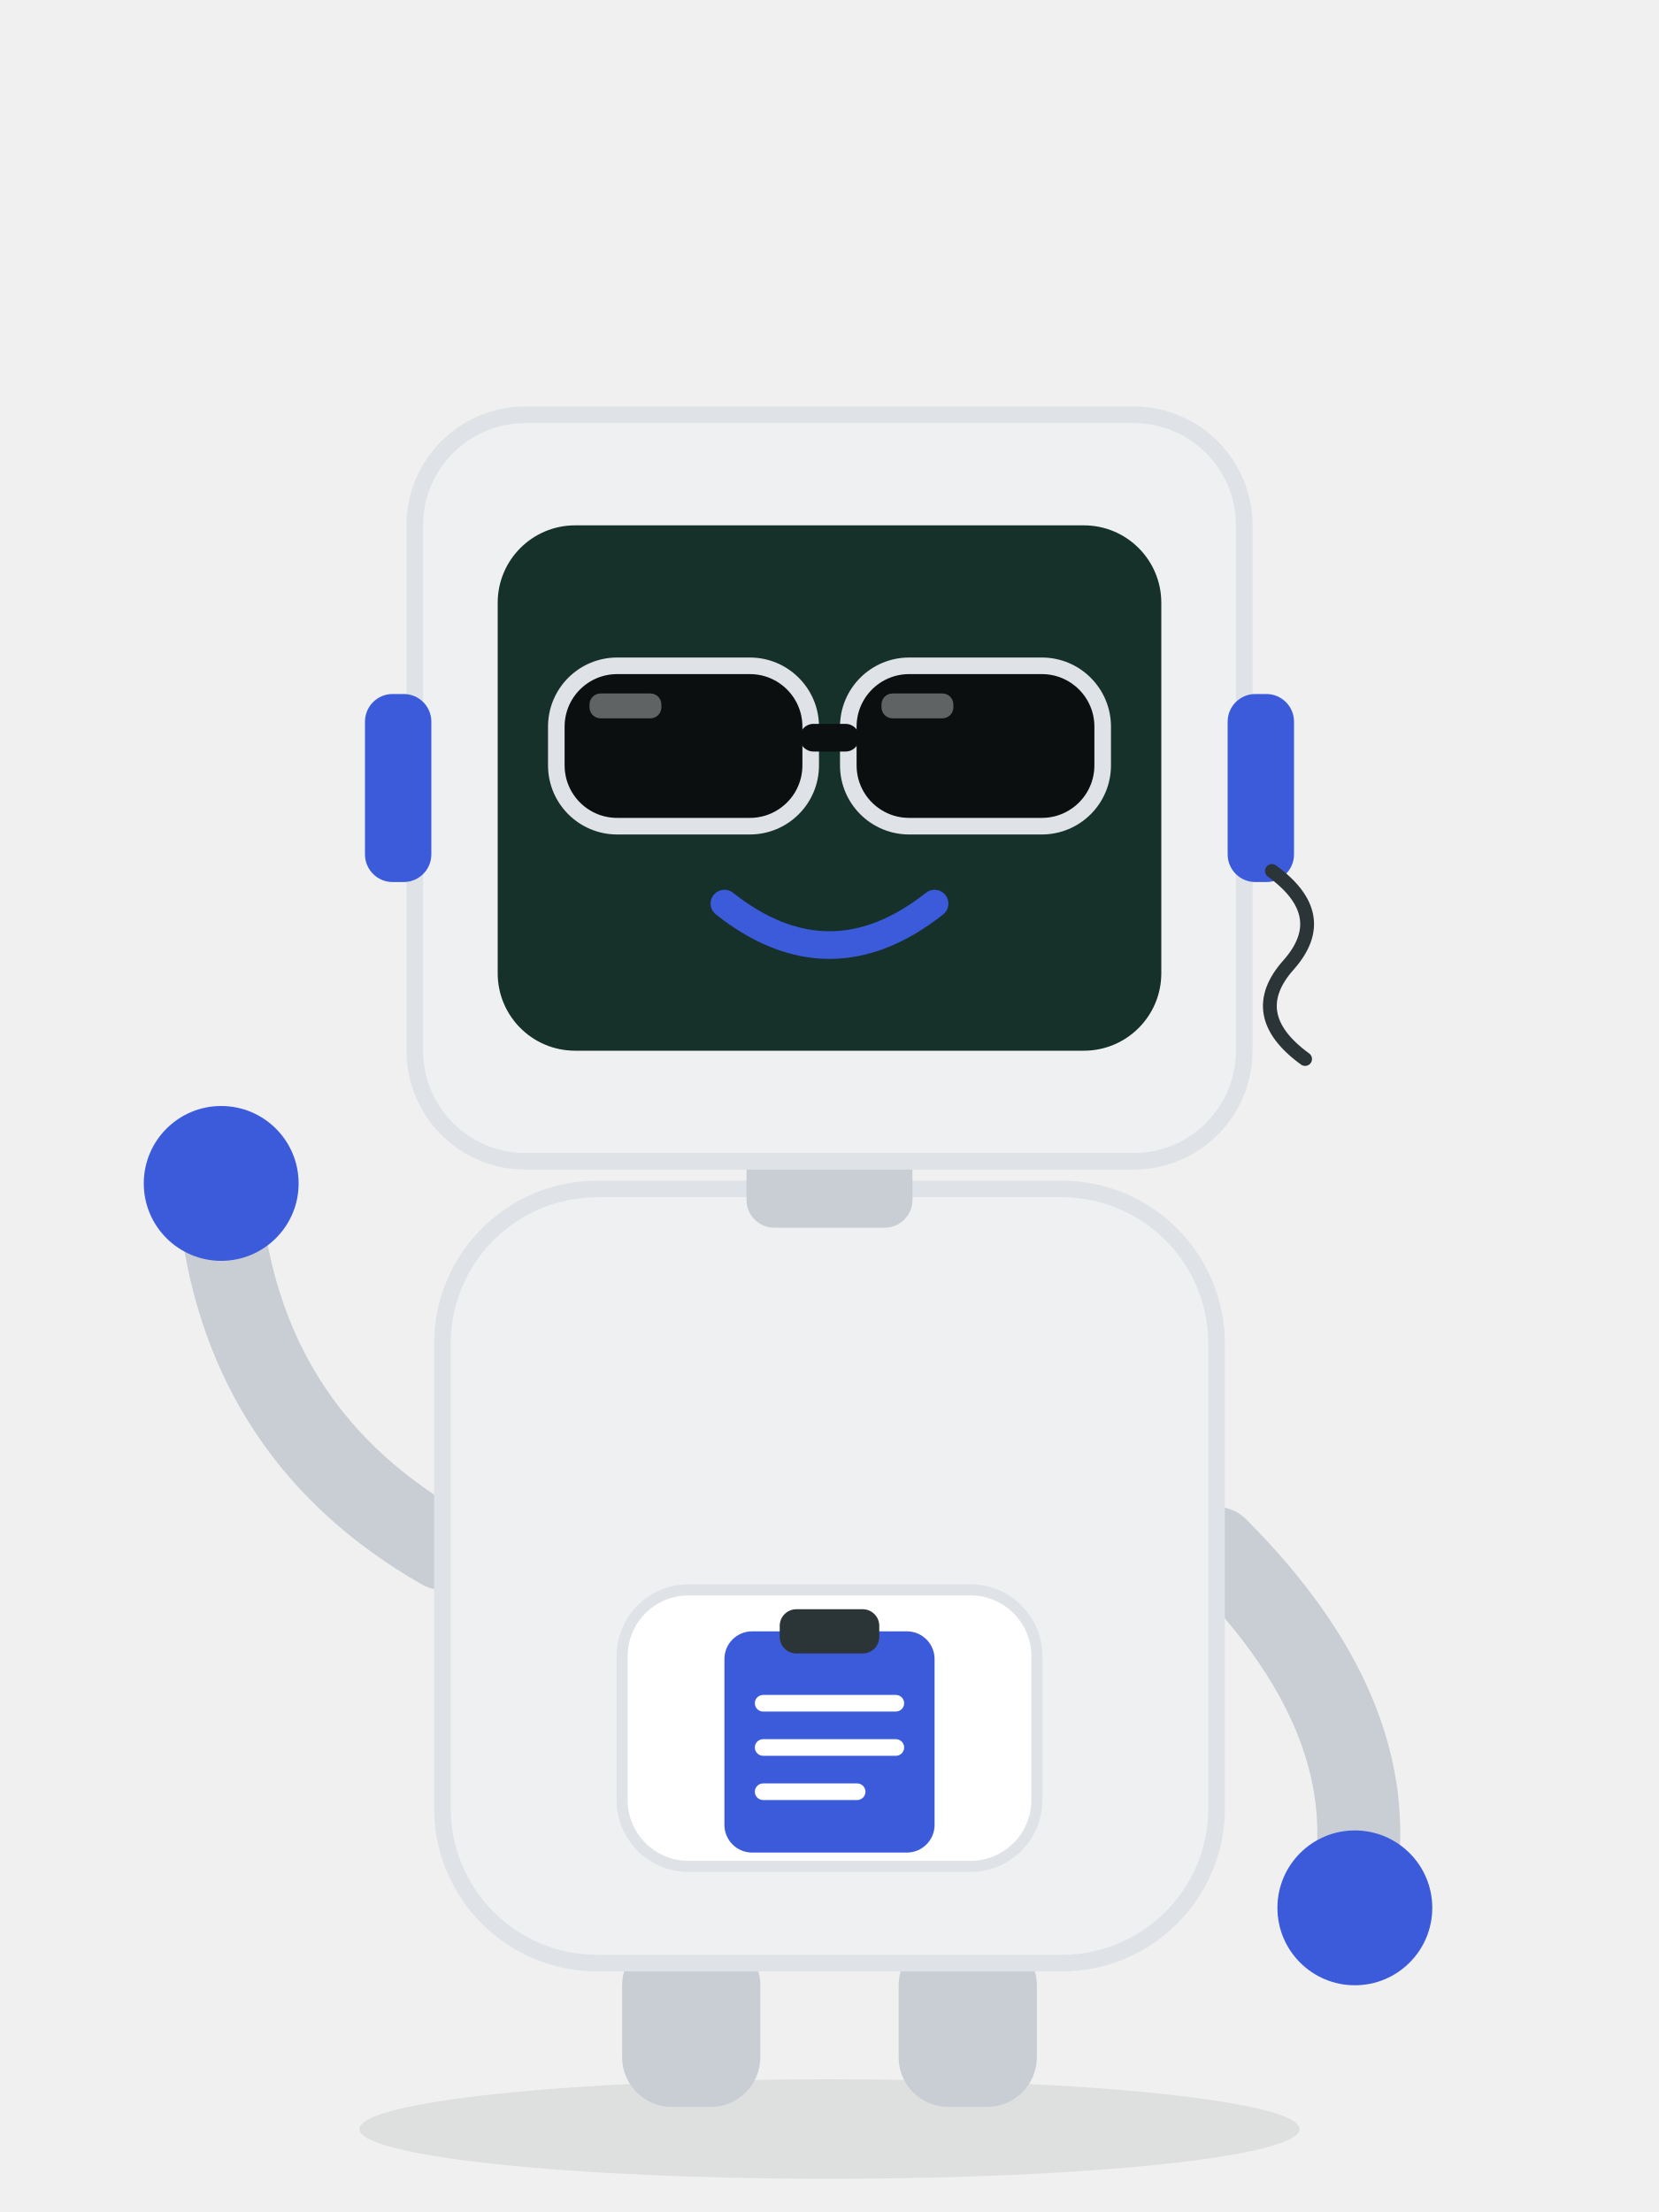
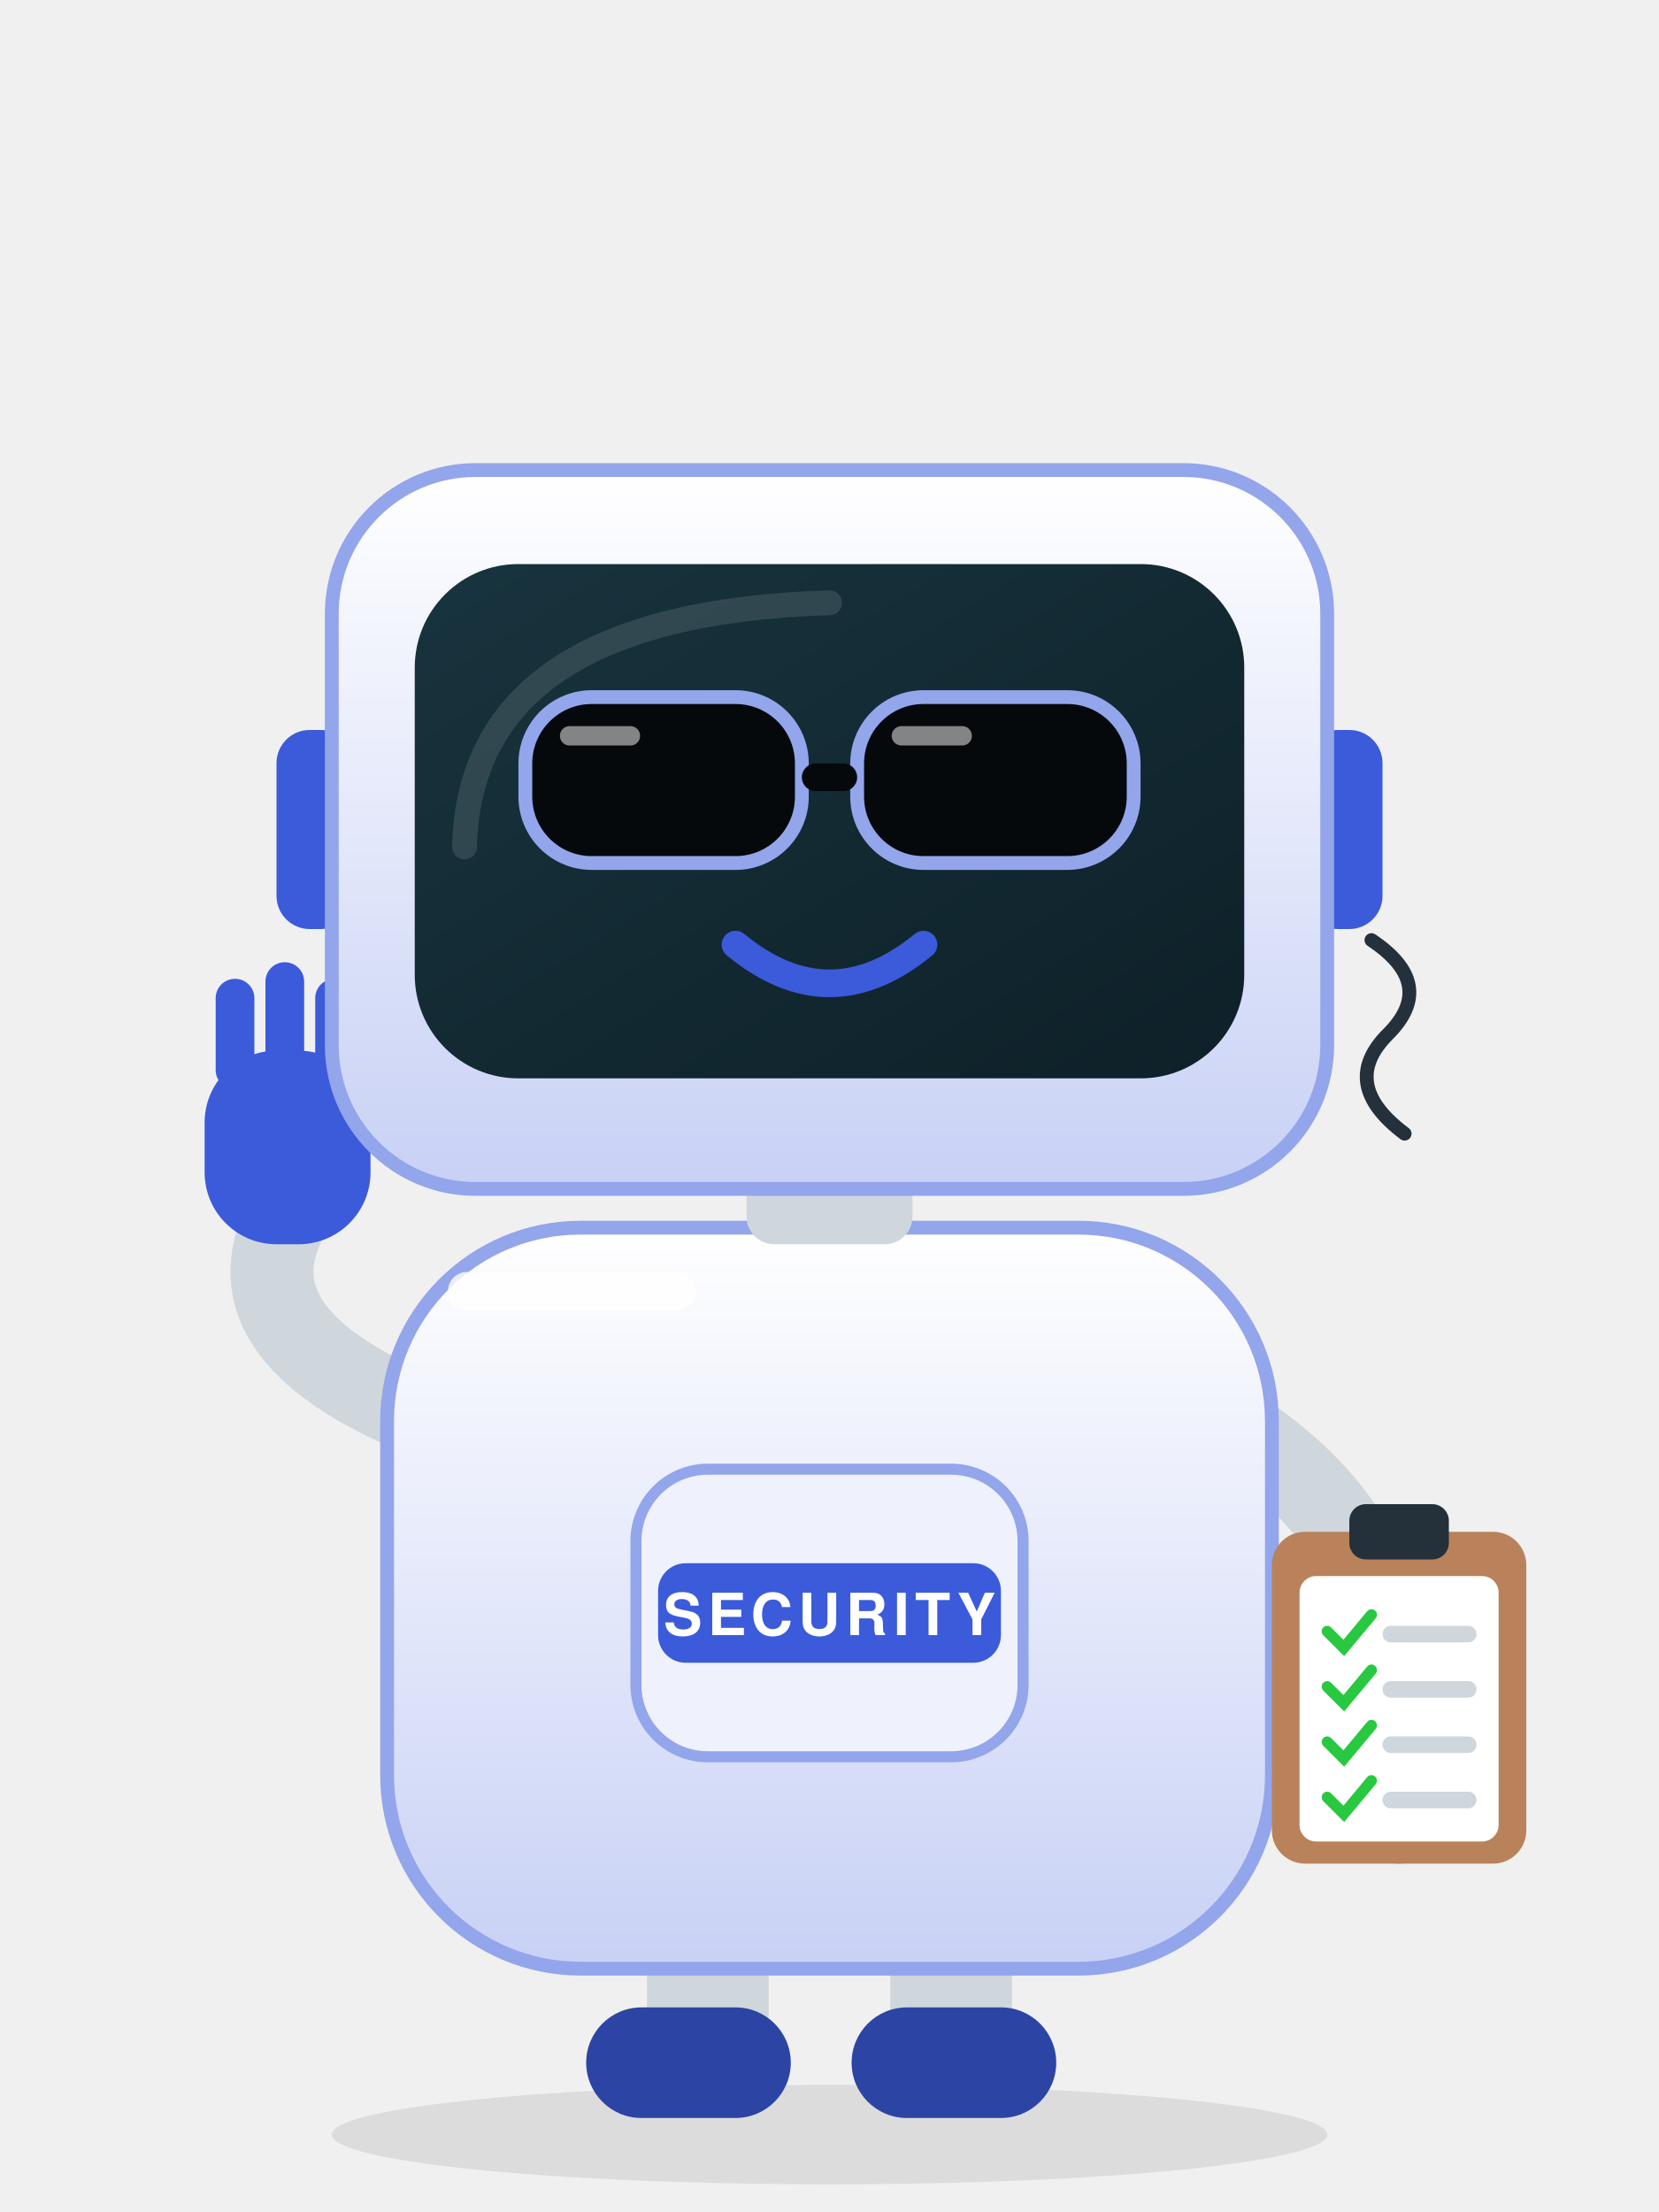
<svg xmlns="http://www.w3.org/2000/svg" viewBox="0 0 600 800" width="600" height="800">
-   <ellipse cx="300" cy="770" rx="170" ry="18" fill="#111816" opacity=".08" />
-   <path d="M160 560 Q90 520 80 440" fill="none" stroke="#c9ced4" stroke-width="30" stroke-linecap="round" />
-   <circle cx="80" cy="428" r="28" fill="#3b5bdb" />
-   <path d="M440 560 Q500 620 490 680" fill="none" stroke="#c9ced4" stroke-width="30" stroke-linecap="round" />
-   <circle cx="490" cy="690" r="28" fill="#3b5bdb" />
-   <rect x="225" y="700" width="50" height="62" rx="18" fill="#c9ced4" />
-   <rect x="325" y="700" width="50" height="62" rx="18" fill="#c9ced4" />
-   <rect x="160" y="430" width="280" height="280" rx="56" fill="#eef0f2" stroke="#dfe2e6" stroke-width="6" />
-   <rect x="225" y="575" width="150" height="100" rx="24" fill="#ffffff" stroke="#dfe2e6" stroke-width="4" />
-   <rect x="262" y="590" width="76" height="80" rx="10" fill="#3b5bdb" />
-   <rect x="282" y="582" width="36" height="16" rx="6" fill="#2b3437" />
-   <path d="M276 616 H324 M276 632 H324 M276 648 H310" stroke="#ffffff" stroke-width="6" stroke-linecap="round" />
-   <rect x="270" y="410" width="60" height="34" rx="10" fill="#c9ced4" />
-   <rect x="150" y="150" width="300" height="270" rx="40" fill="#eef0f2" stroke="#dfe2e6" stroke-width="6" />
-   <rect x="132" y="251.0" width="24" height="68" rx="10" fill="#3b5bdb" />
-   <rect x="444" y="251.0" width="24" height="68" rx="10" fill="#3b5bdb" />
-   <rect x="180" y="190" width="240" height="190" rx="28.0" fill="#16302a" />
-   <rect x="229.2" y="239.8" width="36" height="60" rx="18" fill="#9ed9c7" />
-   <rect x="334.8" y="239.8" width="36" height="60" rx="18" fill="#9ed9c7" />
-   <circle cx="253.2" cy="257.8" r="7" fill="#ffffff" />
-   <circle cx="358.8" cy="257.8" r="7" fill="#ffffff" />
-   <path d="M262 326.8 Q300 356.8 338 326.8" fill="none" stroke="#3b5bdb" stroke-width="10" stroke-linecap="round" />
-   <rect x="201.2" y="240.8" width="92" height="58" rx="22" fill="#0b0f10" stroke="#dfe2e6" stroke-width="6" />
-   <rect x="213.2" y="250.8" width="26" height="9" rx="4" fill="#ffffff" opacity=".35" />
-   <rect x="306.8" y="240.8" width="92" height="58" rx="22" fill="#0b0f10" stroke="#dfe2e6" stroke-width="6" />
-   <rect x="318.8" y="250.8" width="26" height="9" rx="4" fill="#ffffff" opacity=".35" />
-   <rect x="289.2" y="261.8" width="21.6" height="10" rx="5" fill="#0b0f10" />
-   <path d="M460 315.0 q22 16 6 34 q-16 18 6 34" fill="none" stroke="#2b3437" stroke-width="5" stroke-linecap="round" />
+   <defs>
+     <linearGradient id="body" x1="0" y1="0" x2="0" y2="1">
+       <stop offset="0" stop-color="#ffffff" />
+       <stop offset="1" stop-color="#c8d1f5" />
+     </linearGradient>
+     <linearGradient id="screen" x1="0" y1="0" x2="1" y2="1">
+       <stop offset="0" stop-color="#18343e" />
+       <stop offset="1" stop-color="#0e2028" />
+     </linearGradient>
+   </defs>
+   <ellipse cx="300" cy="772" rx="180" ry="18" fill="#111816" opacity=".09" />
+   <rect x="234" y="692" width="44" height="60" rx="16" fill="#cfd6dc" />
+   <rect x="322" y="692" width="44" height="60" rx="16" fill="#cfd6dc" />
+   <rect x="212" y="726" width="74" height="40" rx="20" fill="#2c44a4" stroke="#2c44a4" stroke-width="0" />
+   <rect x="308" y="726" width="74" height="40" rx="20" fill="#2c44a4" stroke="#2c44a4" stroke-width="0" />
+   <path d="M158 514 Q80 484 104 440" fill="none" stroke="#cfd6dc" stroke-width="30" stroke-linecap="round" />
+   <path d="M442 514 Q510 554 506 634" fill="none" stroke="#cfd6dc" stroke-width="30" stroke-linecap="round" />
+   <rect x="140" y="444" width="320" height="268" rx="70" fill="url(#body)" stroke="#93a5eb" stroke-width="5" />
+   <rect x="162" y="460" width="89.6" height="14" rx="7" fill="#ffffff" opacity=".8" />
+   <rect x="230" y="531.36" width="140" height="104" rx="26" fill="#eff2fc" stroke="#93a5eb" stroke-width="4" />
+   <rect x="238" y="565.36" width="124" height="36" rx="10" fill="#3b5bdb" />
+   <text x="300" y="591.36" font-family="Helvetica,Arial,sans-serif" font-size="21" font-weight="800" letter-spacing="2" text-anchor="middle" fill="#ffffff">SECURITY</text>
+   <rect x="74" y="380" width="60" height="70" rx="26" fill="#3b5bdb" />
+   <rect x="78" y="354" width="14" height="40" rx="7" fill="#3b5bdb" />
+   <rect x="96" y="348" width="14" height="44" rx="7" fill="#3b5bdb" />
+   <rect x="114" y="354" width="14" height="40" rx="7" fill="#3b5bdb" />
+   <circle cx="506" cy="644" r="30" fill="#3b5bdb" />
+   <rect x="460" y="554" width="92" height="120" rx="12" fill="#b9825a" />
+   <rect x="470" y="570" width="72" height="96" rx="6" fill="#ffffff" />
+   <rect x="488" y="544" width="36" height="20" rx="6" fill="#24303a" />
+   <path d="M480 590 l6 6 10 -12" fill="none" stroke="#28c840" stroke-width="4" stroke-linecap="round" />
+   <rect x="500" y="588" width="34" height="6" rx="3" fill="#cfd6dc" />
+   <path d="M480 610 l6 6 10 -12" fill="none" stroke="#28c840" stroke-width="4" stroke-linecap="round" />
+   <rect x="500" y="608" width="34" height="6" rx="3" fill="#cfd6dc" />
+   <path d="M480 630 l6 6 10 -12" fill="none" stroke="#28c840" stroke-width="4" stroke-linecap="round" />
+   <rect x="500" y="628" width="34" height="6" rx="3" fill="#cfd6dc" />
+   <path d="M480 650 l6 6 10 -12" fill="none" stroke="#28c840" stroke-width="4" stroke-linecap="round" />
+   <rect x="500" y="648" width="34" height="6" rx="3" fill="#cfd6dc" />
+   <rect x="270" y="418" width="60" height="32" rx="10" fill="#cfd6dc" />
+   <rect x="100" y="264.0" width="28" height="72" rx="12" fill="#3b5bdb" />
+   <rect x="472" y="264.0" width="28" height="72" rx="12" fill="#3b5bdb" />
+   <rect x="120" y="170" width="360" height="260" rx="52" fill="url(#body)" stroke="#93a5eb" stroke-width="5" />
+   <rect x="150" y="204" width="300" height="186" rx="37.44" fill="url(#screen)" />
+   <path d="M168 306.3 Q170 222 300.0 218" fill="none" stroke="#ffffff" stroke-width="9" stroke-linecap="round" opacity=".12" />
+   <rect x="190" y="252.12" width="100" height="60" rx="24" fill="#05090b" stroke="#93a5eb" stroke-width="5" />
+   <rect x="310" y="252.12" width="100" height="60" rx="24" fill="#05090b" stroke="#93a5eb" stroke-width="5" />
+   <rect x="290" y="276.12" width="20" height="10" rx="5" fill="#05090b" />
+   <path d="M206 266.12 l22 0" stroke="#ffffff" stroke-width="7" stroke-linecap="round" opacity=".5" />
+   <path d="M326 266.12 l22 0" stroke="#ffffff" stroke-width="7" stroke-linecap="round" opacity=".5" />
+   <path d="M266 341.64 Q300 369.64 334 341.64" fill="none" stroke="#3b5bdb" stroke-width="10" stroke-linecap="round" />
+   <path d="M496 340.0 q24 16 6 34 q-18 18 6 36" fill="none" stroke="#24303a" stroke-width="5" stroke-linecap="round" />
</svg>
